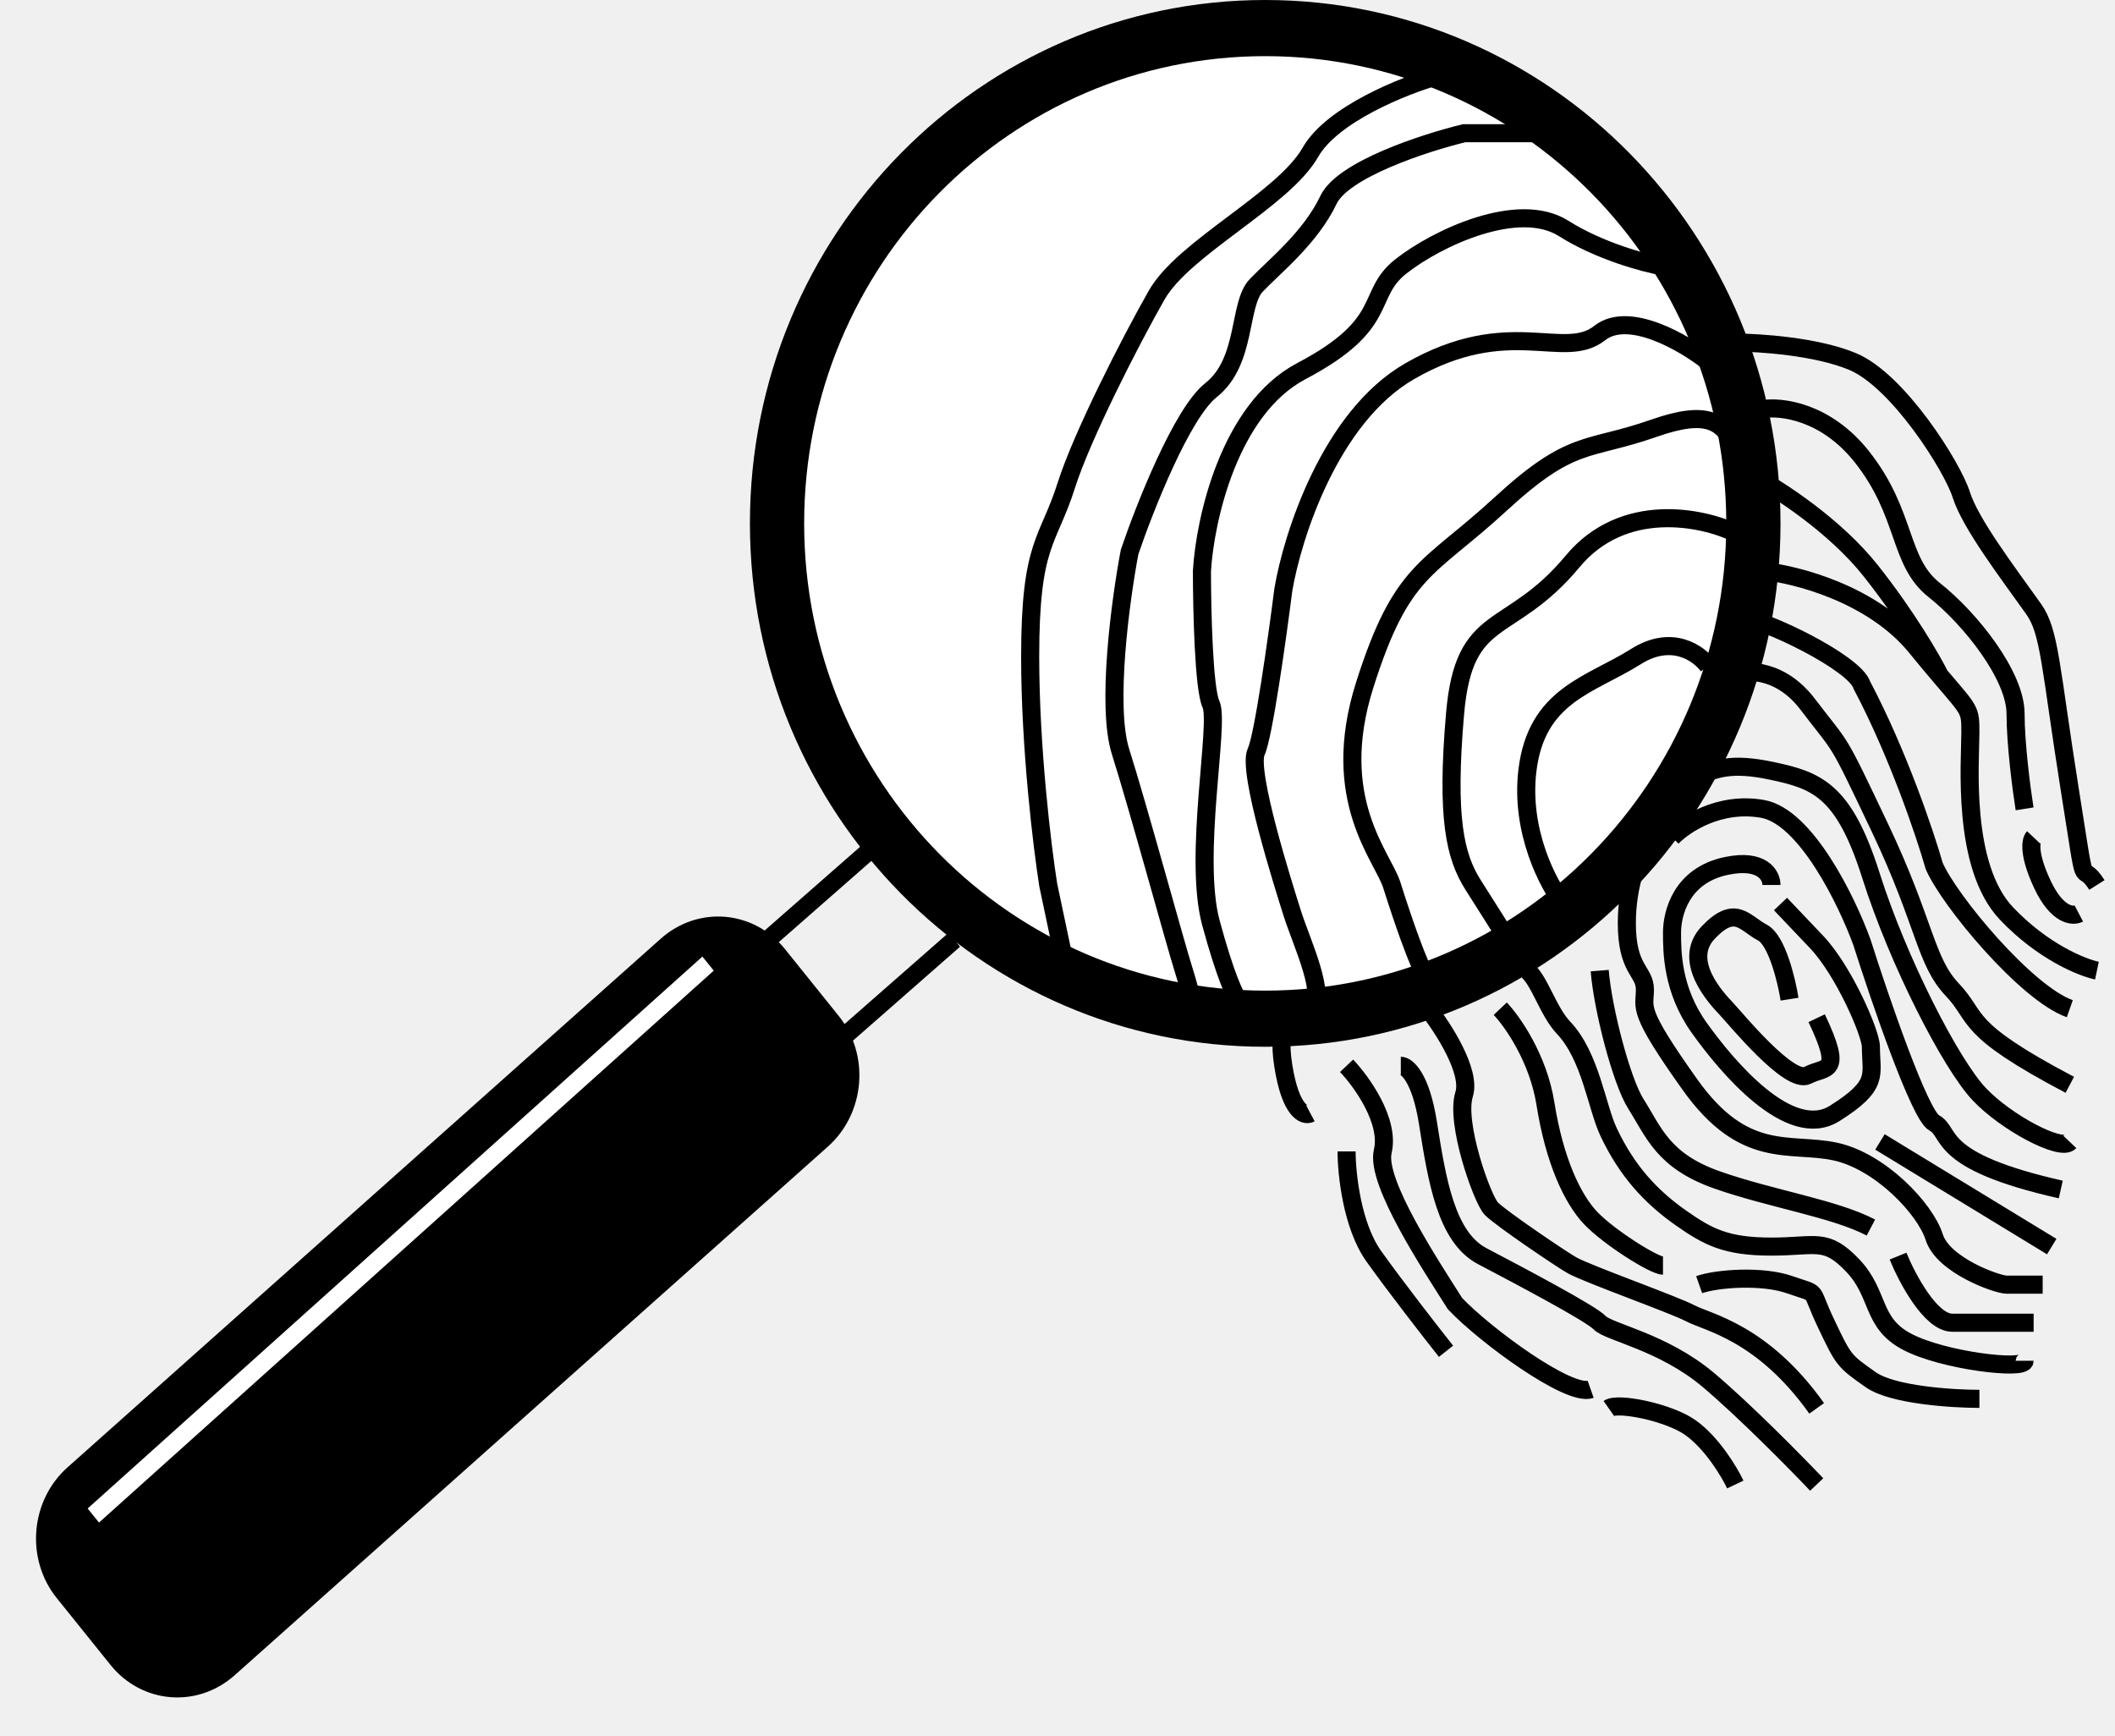
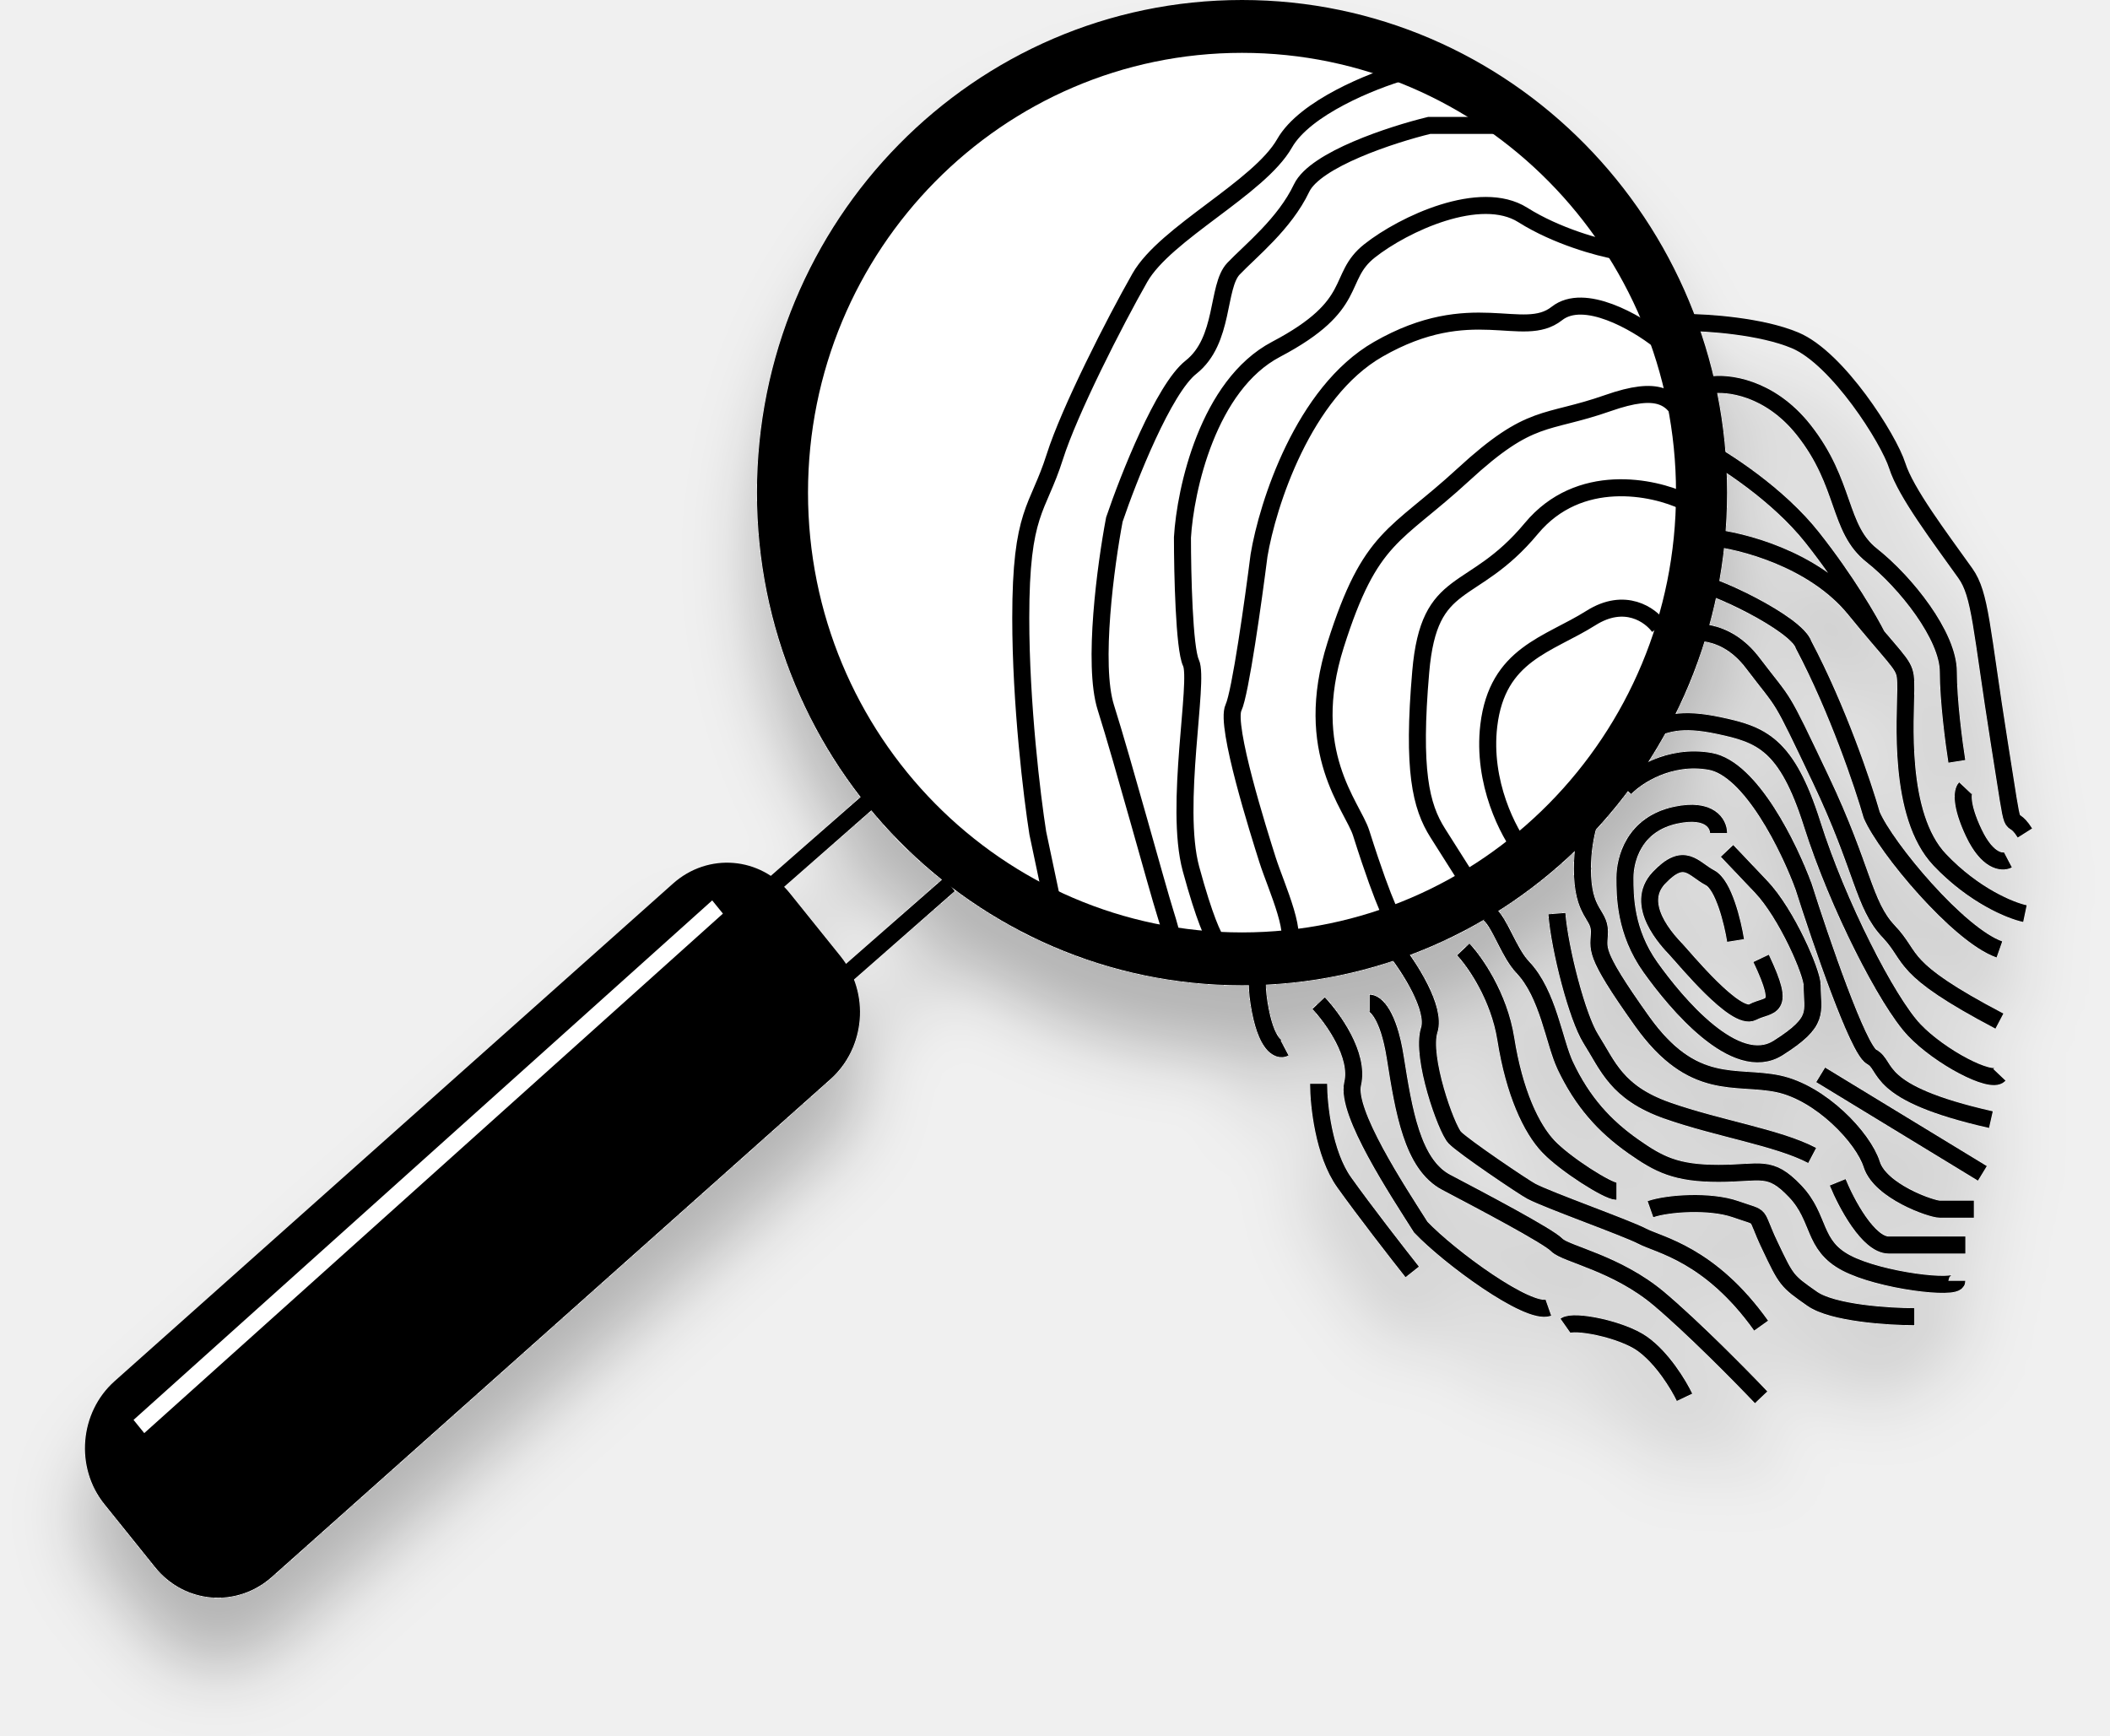
- <svg xmlns="http://www.w3.org/2000/svg" width="117" height="96" viewBox="0 0 117 96" fill="none">
-   <path d="M92.495 46.324C93.162 45.623 95.096 44.324 97.496 44.745C99.897 45.166 102.164 49.834 102.997 52.115C103.998 55.273 106.198 61.696 106.998 62.117C107.998 62.643 106.998 64.222 114 65.802M103.998 63.17L113.499 68.96M93.495 43.166C94.829 42.464 95.803 42.178 97.996 42.639C100.497 43.166 101.997 43.692 103.497 48.43C104.998 53.168 107.917 58.873 109.499 60.538C110.999 62.117 114 63.696 114.5 63.17M95.496 37.375C96.329 37.025 98.396 36.849 99.997 38.955C101.997 41.587 101.497 40.534 103.998 45.798C106.498 51.062 106.498 53.168 107.998 54.747C109.499 56.326 108.498 56.853 114.5 60.011M96.496 34.217C97.496 34.217 102.597 36.638 102.997 37.902C104.998 41.692 106.498 46.149 106.998 47.904C107.832 49.834 112.099 54.958 114.5 55.8M97.496 31.585C99.33 31.76 103.597 32.848 105.998 35.796C106.522 36.44 106.955 36.955 107.312 37.375M116 53.694C115.166 53.519 112.999 52.641 110.999 50.536C108.498 47.904 108.999 42.113 108.999 40.534C108.999 39.23 108.999 39.361 107.312 37.375M112.499 46.324C112.333 46.5 112.199 47.272 112.999 48.956C113.8 50.641 114.666 50.711 115 50.536M96.996 26.321C98.33 27.023 101.497 29.058 103.497 31.585C105.498 34.112 106.874 36.498 107.312 37.375M97.496 22.636C98.496 22.46 100.997 22.741 102.997 25.268C105.498 28.426 104.998 31.058 106.998 32.638C108.999 34.217 111.499 37.375 111.499 39.481C111.499 41.166 111.832 43.692 111.999 44.745M95.996 18.951C97.329 18.951 100.497 19.162 102.497 20.004C104.998 21.057 107.998 25.794 108.498 27.373C108.999 28.953 110.999 31.585 112.499 33.691C113.399 34.954 113.418 36.863 114.5 43.692C115.5 50.009 115 47.377 116 48.956" stroke="black" />
-   <path d="M97.996 28.953C97.996 44.674 85.451 57.406 69.991 57.406C54.531 57.406 41.985 44.674 41.985 28.953C41.985 13.231 54.531 0.5 69.991 0.5C85.451 0.5 97.996 13.231 97.996 28.953Z" fill="black" stroke="black" />
-   <path d="M74.492 63.696C74.492 64.924 74.792 67.802 75.992 69.487C77.192 71.171 79.159 73.698 79.993 74.751M88.995 77.909C89.495 77.558 92.295 78.12 93.495 78.962C94.696 79.804 95.662 81.419 95.996 82.121M74.492 58.958C75.325 59.836 76.892 62.012 76.492 63.696C76.092 65.381 79.159 70.013 80.493 72.119C82.16 73.874 86.794 77.278 87.994 76.856M77.492 58.958C77.826 58.958 78.592 59.59 78.992 62.117C79.493 65.275 79.993 68.434 81.993 69.487C83.993 70.54 87.994 72.645 88.494 73.172C88.995 73.698 91.995 74.224 94.496 76.33C96.496 78.015 99.33 80.892 100.497 82.121M78.992 55.8C79.826 56.853 81.393 59.274 80.993 60.538C80.493 62.117 81.993 66.328 82.493 66.855C82.993 67.381 86.547 69.778 86.994 70.013C87.994 70.54 92.601 72.174 93.495 72.645C94.496 73.172 97.496 73.698 100.497 77.909M82.993 55.8C83.66 56.502 85.094 58.537 85.494 61.064C85.994 64.222 86.994 66.328 87.994 67.381C88.995 68.434 91.495 70.013 91.995 70.013M84.494 53.694C85.16 54.221 85.645 55.959 86.494 56.853C87.994 58.432 88.323 61.231 88.995 62.643C89.995 64.749 91.28 66.177 92.995 67.381C94.496 68.434 95.496 68.96 97.996 68.96C100.497 68.96 100.997 68.434 102.497 70.013C103.998 71.592 103.497 73.172 105.498 74.224C107.498 75.277 111.999 75.804 111.999 75.277M93.996 71.066C94.996 70.715 97.496 70.54 98.996 71.066C100.707 71.666 100.048 71.174 100.997 73.172C101.997 75.277 101.997 75.277 103.497 76.33C104.698 77.172 107.998 77.383 109.499 77.383M104.998 69.487C105.498 70.715 106.798 73.172 107.998 73.172C109.199 73.172 111.499 73.172 112.499 73.172M112.999 71.066C112.499 71.066 111.399 71.066 110.999 71.066C110.499 71.066 107.498 70.013 106.998 68.434C106.498 66.855 103.998 64.222 101.497 63.696C98.996 63.17 96.496 64.222 93.495 60.011C90.495 55.8 90.995 55.8 90.995 54.747C90.995 53.694 89.995 53.694 89.995 51.062C89.995 48.956 90.662 47.377 90.995 46.851M88.494 53.694C88.661 55.8 89.695 59.801 90.495 61.064C91.495 62.643 91.995 64.222 94.996 65.275C97.996 66.328 101.497 66.855 103.497 67.907M98.996 55.273C98.83 54.221 98.296 52.01 97.496 51.589C96.496 51.062 95.996 50.009 94.496 51.589C92.995 53.168 94.996 55.273 95.496 55.8C95.996 56.326 98.996 60.011 99.997 59.485C100.997 58.958 101.997 59.485 100.497 56.326M97.996 48.956C97.996 48.43 97.496 47.483 95.496 47.904C92.995 48.43 92.495 50.536 92.495 51.589C92.495 52.641 92.495 54.747 93.996 56.853C95.496 58.958 98.996 63.17 101.497 61.59C103.998 60.011 103.497 59.485 103.497 57.906C103.497 57.161 101.997 53.694 100.497 52.115C99.297 50.852 98.663 50.185 98.496 50.009" stroke="black" />
-   <path d="M95.996 28.953C95.996 43.51 84.347 55.3 69.991 55.3C55.634 55.3 43.985 43.51 43.985 28.953C43.985 14.396 55.634 2.606 69.991 2.606C84.347 2.606 95.996 14.396 95.996 28.953Z" fill="white" stroke="black" />
-   <path d="M94.496 36.849C93.996 36.147 92.495 35.059 90.495 36.323C87.994 37.902 84.994 38.428 84.493 42.64C84.094 46.009 85.66 48.957 86.494 50.009M95.996 29.479C94.162 28.602 89.795 27.689 86.994 31.058C83.493 35.27 80.993 33.691 80.493 39.481C79.993 45.272 80.493 47.377 81.493 48.957C82.293 50.22 83.16 51.589 83.493 52.115M95.996 24.741C95.329 23.338 94.496 22.636 91.495 23.689C87.79 24.989 86.994 24.215 82.993 27.9C78.992 31.585 77.548 31.41 75.492 37.902C73.491 44.219 76.492 47.377 76.992 48.957C78.467 53.616 78.992 54.221 78.992 54.221M94.496 20.004C93.162 18.951 90.095 17.161 88.494 18.424C86.494 20.004 83.493 17.372 77.992 20.53C73.591 23.057 71.491 29.655 70.991 32.638C70.657 35.27 69.891 40.745 69.49 41.587C68.99 42.64 70.991 48.956 71.491 50.536C71.991 52.115 73.491 55.273 72.491 55.8M79.493 4.211C77.659 4.738 73.691 6.317 72.491 8.423C70.991 11.055 65.49 13.687 63.989 16.319C62.489 18.951 59.84 24.158 58.988 26.847C57.988 30.006 56.988 30.006 56.988 36.323C56.988 41.376 57.655 46.851 57.988 48.957L58.988 53.694M85.494 7.37H80.993C78.826 7.896 74.291 9.37 73.491 11.055C72.491 13.16 70.491 14.74 69.49 15.792C68.49 16.845 68.99 20.004 66.99 21.583C65.39 22.846 63.322 28.075 62.489 30.532C61.989 33.164 61.189 39.06 61.989 41.587C62.989 44.745 64.99 52.115 65.49 53.694C65.89 54.958 65.99 55.624 65.99 55.8M68.49 55.273C68.324 55.098 67.79 54.01 66.99 51.062C65.99 47.377 67.49 40.008 66.99 38.955C66.59 38.112 66.49 33.691 66.49 31.585C66.657 28.777 67.99 22.636 71.991 20.53C76.992 17.898 75.492 16.319 77.492 14.74C79.493 13.16 83.993 11.055 86.494 12.634C88.494 13.897 90.995 14.564 91.995 14.74" stroke="black" />
-   <line y1="-0.5" x2="7.983" y2="-0.5" transform="matrix(0.751765 -0.659431 0.62071 0.784041 42.485 52.6414)" stroke="black" />
-   <line y1="-0.5" x2="7.983" y2="-0.5" transform="matrix(-0.751765 0.659431 -0.62071 -0.784041 52.487 51.5886)" stroke="black" />
-   <rect x="-0.06" y="0.722" width="13.756" height="52.96" rx="4.5" transform="matrix(0.62673 0.779237 -0.746572 0.665304 40.8019 48.89)" fill="black" stroke="black" />
-   <line y1="-0.5" x2="45.702" y2="-0.5" transform="matrix(0.744101 -0.668067 0.629566 0.776947 5.47739 84.2263)" stroke="white" />
-   <path d="M72.491 61.59C72.158 61.766 71.391 61.485 70.991 58.958C70.591 56.432 71.491 56.151 71.991 56.326" stroke="black" />
+ <svg xmlns="http://www.w3.org/2000/svg" width="124" height="102" viewBox="0 0 124 102" fill="none">
+   <g filter="url(#filter0_d_4_112)">
+     <path d="M95.495 46.324C96.162 45.623 98.096 44.324 100.496 44.745C102.897 45.166 105.164 49.834 105.997 52.115C106.998 55.273 109.198 61.696 109.998 62.117C110.998 62.643 109.998 64.222 117 65.802M106.998 63.17L116.499 68.96M96.495 43.166C97.829 42.464 98.803 42.178 100.996 42.639C103.497 43.166 104.997 43.692 106.497 48.43C107.998 53.168 110.917 58.873 112.499 60.538C113.999 62.117 117 63.696 117.5 63.17M98.496 37.375C99.329 37.025 101.396 36.849 102.997 38.955C104.997 41.587 104.497 40.534 106.998 45.798C109.498 51.062 109.498 53.168 110.998 54.747C112.499 56.326 111.498 56.853 117.5 60.011M99.496 34.217C100.496 34.217 105.597 36.638 105.997 37.902C107.998 41.692 109.498 46.149 109.998 47.904C110.832 49.834 115.099 54.958 117.5 55.8M100.496 31.585C102.33 31.76 106.597 32.848 108.998 35.796C109.522 36.44 109.955 36.955 110.312 37.375M119 53.694C118.166 53.519 115.999 52.641 113.999 50.536C111.498 47.904 111.999 42.113 111.999 40.534C111.999 39.23 111.999 39.361 110.312 37.375M115.499 46.324C115.333 46.5 115.199 47.272 115.999 48.956C116.8 50.641 117.666 50.711 118 50.536M99.996 26.321C101.33 27.023 104.497 29.058 106.497 31.585C108.498 34.112 109.874 36.498 110.312 37.375M100.496 22.636C101.496 22.46 103.997 22.741 105.997 25.268C108.498 28.426 107.998 31.058 109.998 32.638C111.999 34.217 114.499 37.375 114.499 39.481C114.499 41.166 114.832 43.692 114.999 44.745M98.996 18.951C100.33 18.951 103.497 19.162 105.497 20.004C107.998 21.057 110.998 25.794 111.498 27.373C111.999 28.953 113.999 31.585 115.499 33.691C116.399 34.954 116.418 36.863 117.5 43.692C118.5 50.009 118 47.377 119 48.956" stroke="black" />
+     <path d="M100.996 28.953C100.996 44.674 88.451 57.406 72.991 57.406C57.531 57.406 44.985 44.674 44.985 28.953C44.985 13.231 57.531 0.5 72.991 0.5C88.451 0.5 100.996 13.231 100.996 28.953Z" fill="black" stroke="black" />
+     <path d="M77.492 63.696C77.492 64.924 77.792 67.802 78.992 69.487C80.192 71.171 82.159 73.698 82.993 74.751M91.995 77.909C92.495 77.558 95.295 78.12 96.495 78.962C97.696 79.804 98.662 81.419 98.996 82.121M77.492 58.958C78.325 59.836 79.892 62.012 79.492 63.696C79.092 65.381 82.159 70.013 83.493 72.119C85.16 73.874 89.794 77.278 90.994 76.856M80.492 58.958C80.826 58.958 81.592 59.59 81.992 62.117C82.493 65.275 82.993 68.434 84.993 69.487C86.993 70.54 90.994 72.645 91.494 73.172C91.995 73.698 94.995 74.224 97.496 76.33C99.496 78.015 102.33 80.892 103.497 82.121M81.992 55.8C82.826 56.853 84.393 59.274 83.993 60.538C83.493 62.117 84.993 66.328 85.493 66.855C85.993 67.381 89.547 69.778 89.994 70.013C90.994 70.54 95.601 72.174 96.495 72.645C97.496 73.172 100.496 73.698 103.497 77.909M85.993 55.8C86.66 56.502 88.094 58.537 88.494 61.064C88.994 64.222 89.994 66.328 90.994 67.381C91.995 68.434 94.495 70.013 94.995 70.013M87.494 53.694C88.16 54.221 88.645 55.959 89.494 56.853C90.994 58.432 91.323 61.231 91.995 62.643C92.995 64.749 94.28 66.177 95.995 67.381C97.496 68.434 98.496 68.96 100.996 68.96C103.497 68.96 103.997 68.434 105.497 70.013C106.998 71.592 106.497 73.172 108.498 74.224C110.498 75.277 114.999 75.804 114.999 75.277M96.996 71.066C97.996 70.715 100.496 70.54 101.997 71.066C103.707 71.666 103.048 71.174 103.997 73.172C104.997 75.277 104.997 75.277 106.497 76.33C107.698 77.172 110.998 77.383 112.499 77.383M107.998 69.487C108.498 70.715 109.798 73.172 110.998 73.172C112.199 73.172 114.499 73.172 115.499 73.172M115.999 71.066C115.499 71.066 114.399 71.066 113.999 71.066C113.499 71.066 110.498 70.013 109.998 68.434C109.498 66.855 106.998 64.222 104.497 63.696C101.997 63.17 99.496 64.222 96.495 60.011C93.495 55.8 93.995 55.8 93.995 54.747C93.995 53.694 92.995 53.694 92.995 51.062C92.995 48.956 93.662 47.377 93.995 46.851M91.494 53.694C91.661 55.8 92.695 59.801 93.495 61.064C94.495 62.643 94.995 64.222 97.996 65.275C100.996 66.328 104.497 66.855 106.497 67.907M101.997 55.273C101.83 54.221 101.296 52.01 100.496 51.589C99.496 51.062 98.996 50.009 97.496 51.589C95.995 53.168 97.996 55.273 98.496 55.8C98.996 56.326 101.997 60.011 102.997 59.485C103.997 58.958 104.997 59.485 103.497 56.326M100.996 48.956C100.996 48.43 100.496 47.483 98.496 47.904C95.995 48.43 95.495 50.536 95.495 51.589C95.495 52.641 95.495 54.747 96.996 56.853C98.496 58.958 101.997 63.17 104.497 61.59C106.998 60.011 106.497 59.485 106.497 57.906C106.497 57.161 104.997 53.694 103.497 52.115C102.297 50.852 101.663 50.185 101.496 50.009" stroke="black" />
+     <path d="M98.996 28.953C98.996 43.51 87.347 55.3 72.991 55.3C58.634 55.3 46.985 43.51 46.985 28.953C46.985 14.396 58.634 2.606 72.991 2.606C87.347 2.606 98.996 14.396 98.996 28.953Z" fill="white" stroke="black" />
+     <path d="M97.496 36.849C96.996 36.147 95.495 35.059 93.495 36.323C90.994 37.902 87.994 38.428 87.493 42.64C87.094 46.009 88.66 48.957 89.494 50.009M98.996 29.479C97.162 28.602 92.795 27.689 89.994 31.058C86.493 35.27 83.993 33.691 83.493 39.481C82.993 45.272 83.493 47.377 84.493 48.957C85.293 50.22 86.16 51.589 86.493 52.115M98.996 24.741C98.329 23.338 97.496 22.636 94.495 23.689C90.79 24.989 89.994 24.215 85.993 27.9C81.992 31.585 80.548 31.41 78.492 37.902C76.491 44.219 79.492 47.377 79.992 48.957C81.467 53.616 81.992 54.221 81.992 54.221M97.496 20.004C96.162 18.951 93.095 17.161 91.494 18.424C89.494 20.004 86.493 17.372 80.992 20.53C76.591 23.057 74.491 29.655 73.991 32.638C73.657 35.27 72.891 40.745 72.49 41.587C71.99 42.64 73.991 48.956 74.491 50.536C74.991 52.115 76.491 55.273 75.491 55.8M82.493 4.211C80.659 4.738 76.691 6.317 75.491 8.423C73.991 11.055 68.49 13.687 66.989 16.319C65.489 18.951 62.84 24.158 61.988 26.847C60.988 30.006 59.988 30.006 59.988 36.323C59.988 41.376 60.655 46.851 60.988 48.957L61.988 53.694M88.494 7.37H83.993C81.826 7.896 77.291 9.37 76.491 11.055C75.491 13.16 73.491 14.74 72.49 15.792C71.49 16.845 71.99 20.004 69.99 21.583C68.39 22.846 66.323 28.075 65.489 30.532C64.989 33.164 64.189 39.06 64.989 41.587C65.989 44.745 67.99 52.115 68.49 53.694C68.89 54.958 68.99 55.624 68.99 55.8M71.49 55.273C71.324 55.098 70.79 54.01 69.99 51.062C68.99 47.377 70.49 40.008 69.99 38.955C69.59 38.112 69.49 33.691 69.49 31.585C69.657 28.777 70.99 22.636 74.991 20.53C79.992 17.898 78.492 16.319 80.492 14.74C82.493 13.16 86.993 11.055 89.494 12.634C91.494 13.897 93.995 14.564 94.995 14.74" stroke="black" />
+     <line y1="-0.5" x2="7.983" y2="-0.5" transform="matrix(0.751765 -0.659431 0.62071 0.784041 45.485 52.6414)" stroke="black" />
+     <line y1="-0.5" x2="7.983" y2="-0.5" transform="matrix(-0.751765 0.659431 -0.62071 -0.784041 55.487 51.5886)" stroke="black" />
+     <rect x="-0.06" y="0.722" width="13.756" height="52.96" rx="4.5" transform="matrix(0.62673 0.779237 -0.746572 0.665304 43.8019 48.89)" fill="black" stroke="black" />
+     <line y1="-0.5" x2="45.702" y2="-0.5" transform="matrix(0.744101 -0.668067 0.629566 0.776947 8.47739 84.2263)" stroke="white" />
+     <path d="M75.491 61.59C75.158 61.766 74.391 61.485 73.991 58.958C73.591 56.432 74.491 56.151 74.991 56.326" stroke="black" />
+   </g>
+   <defs>
+     <filter id="filter0_d_4_112" x="-1" y="0" width="124.422" height="104" filterUnits="userSpaceOnUse" color-interpolation-filters="sRGB">
+       <feFlood flood-opacity="0" result="BackgroundImageFix" />
+       <feColorMatrix in="SourceAlpha" type="matrix" values="0 0 0 0 0 0 0 0 0 0 0 0 0 0 0 0 0 0 127 0" result="hardAlpha" />
+       <feOffset dy="4" />
+       <feGaussianBlur stdDeviation="2" />
+       <feComposite in2="hardAlpha" operator="out" />
+       <feColorMatrix type="matrix" values="0 0 0 0 0 0 0 0 0 0 0 0 0 0 0 0 0 0 0.25 0" />
+       <feBlend mode="normal" in2="BackgroundImageFix" result="effect1_dropShadow_4_112" />
+       <feBlend mode="normal" in="SourceGraphic" in2="effect1_dropShadow_4_112" result="shape" />
+     </filter>
+   </defs>
</svg>
